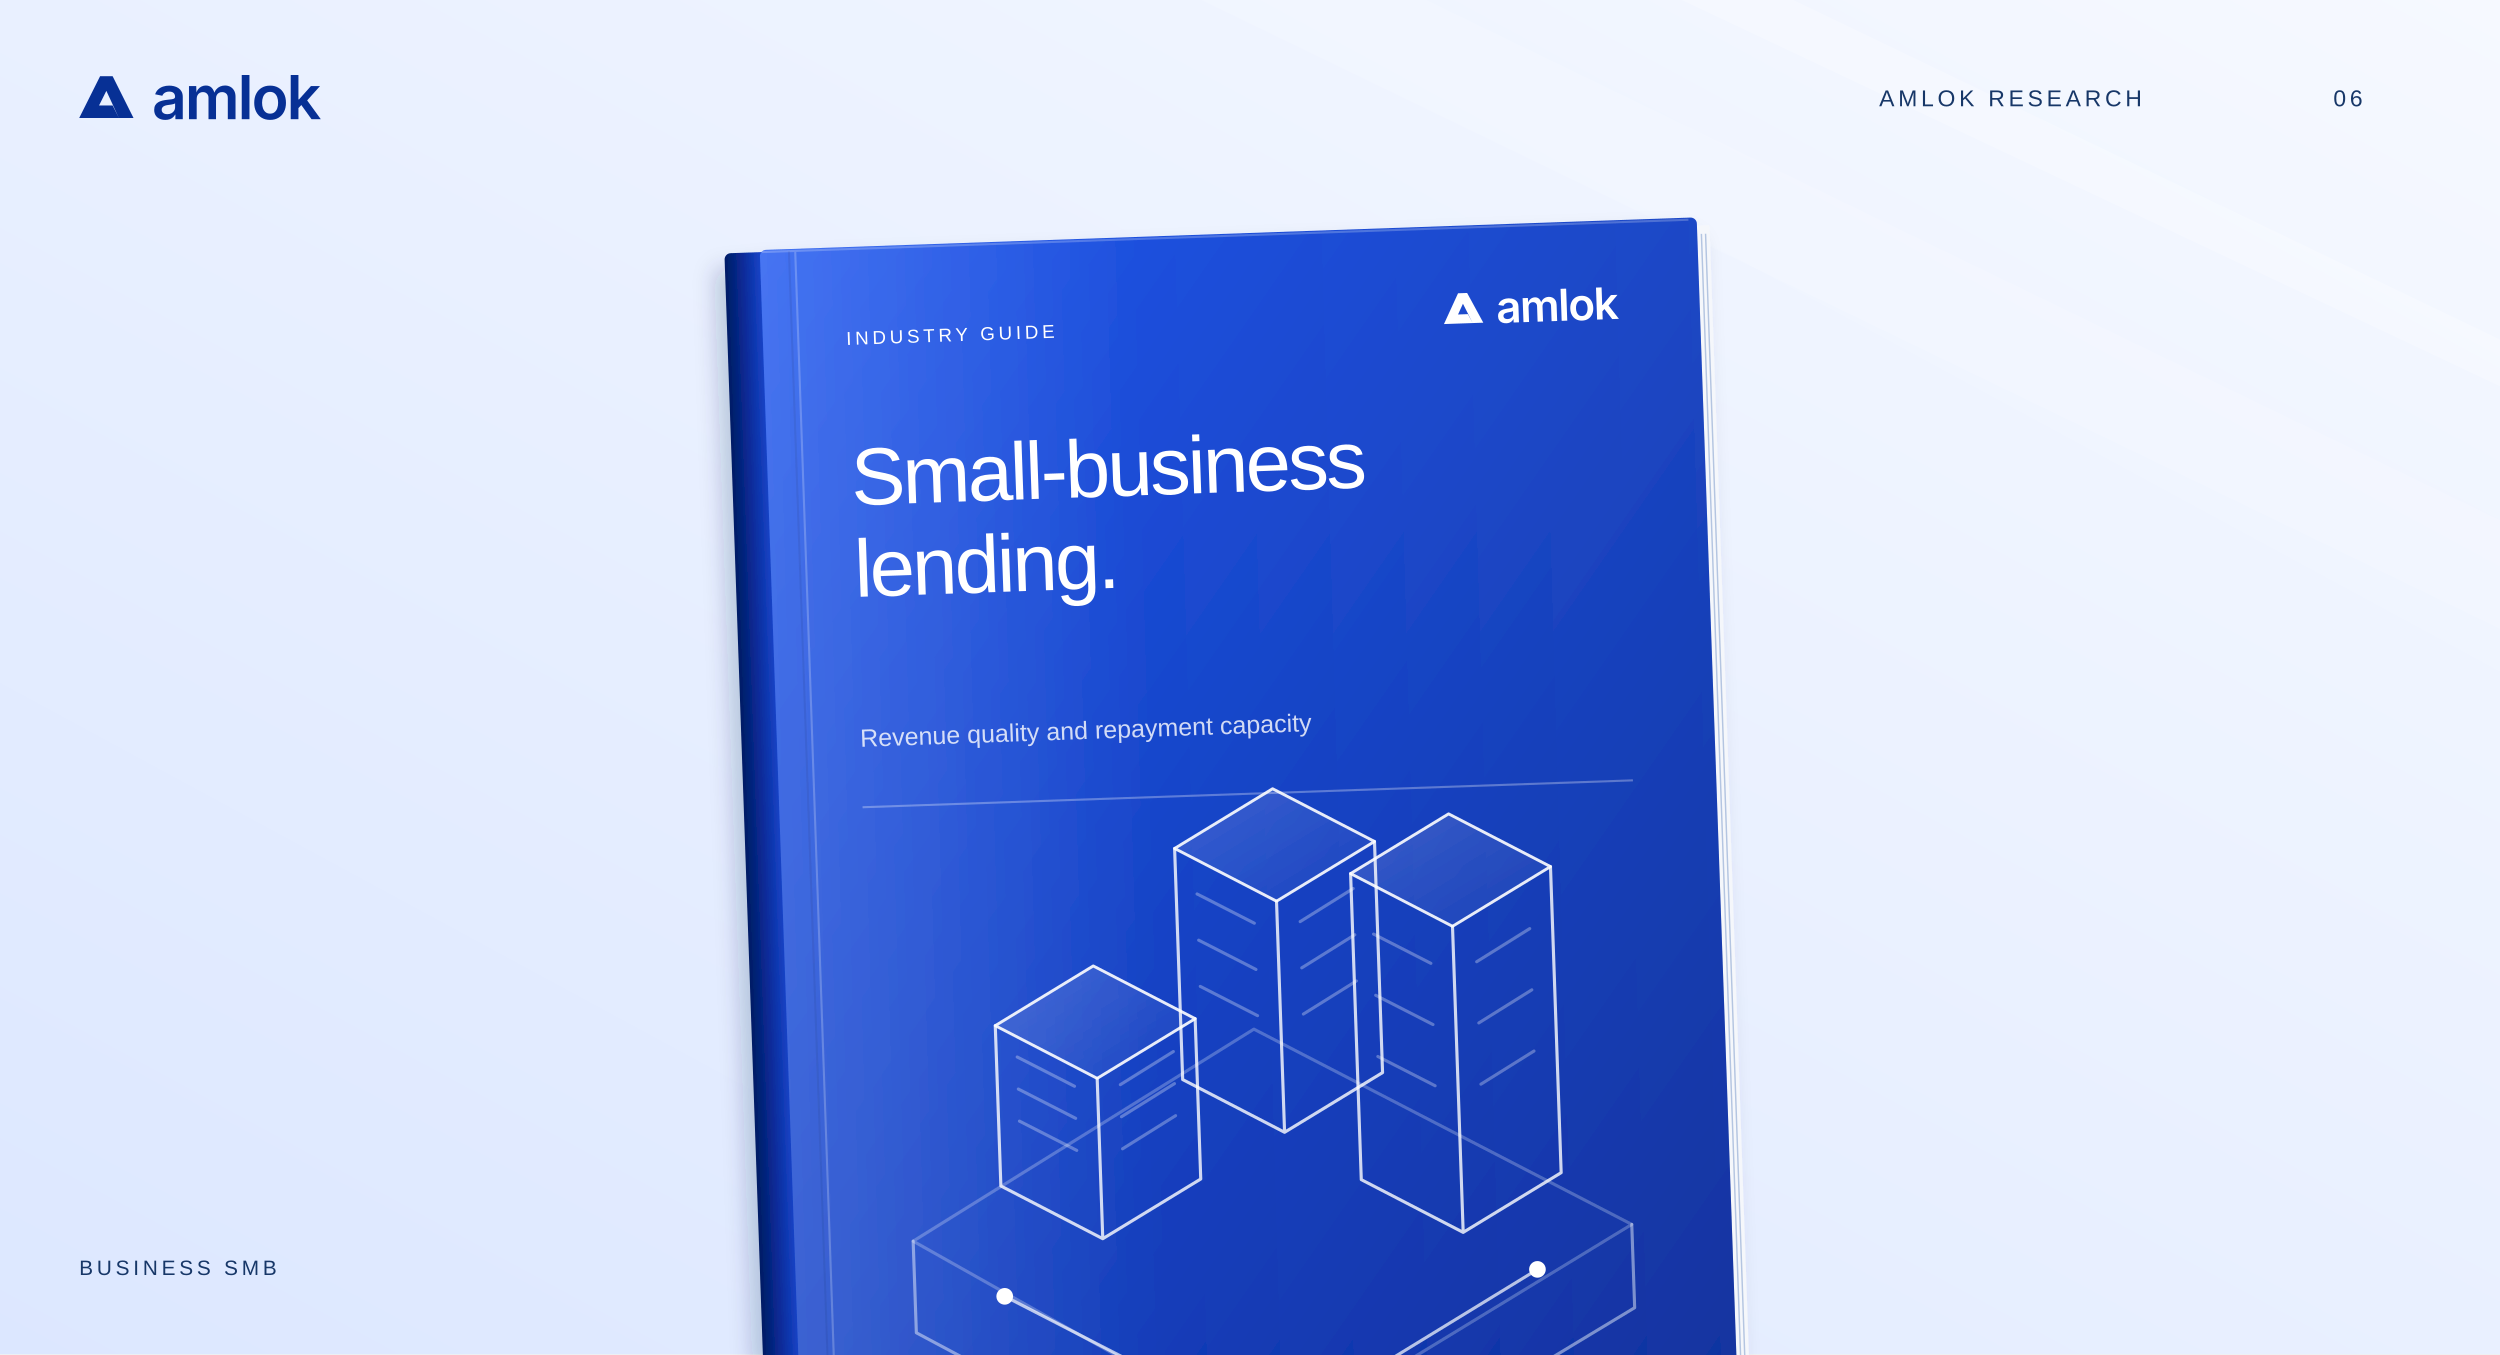
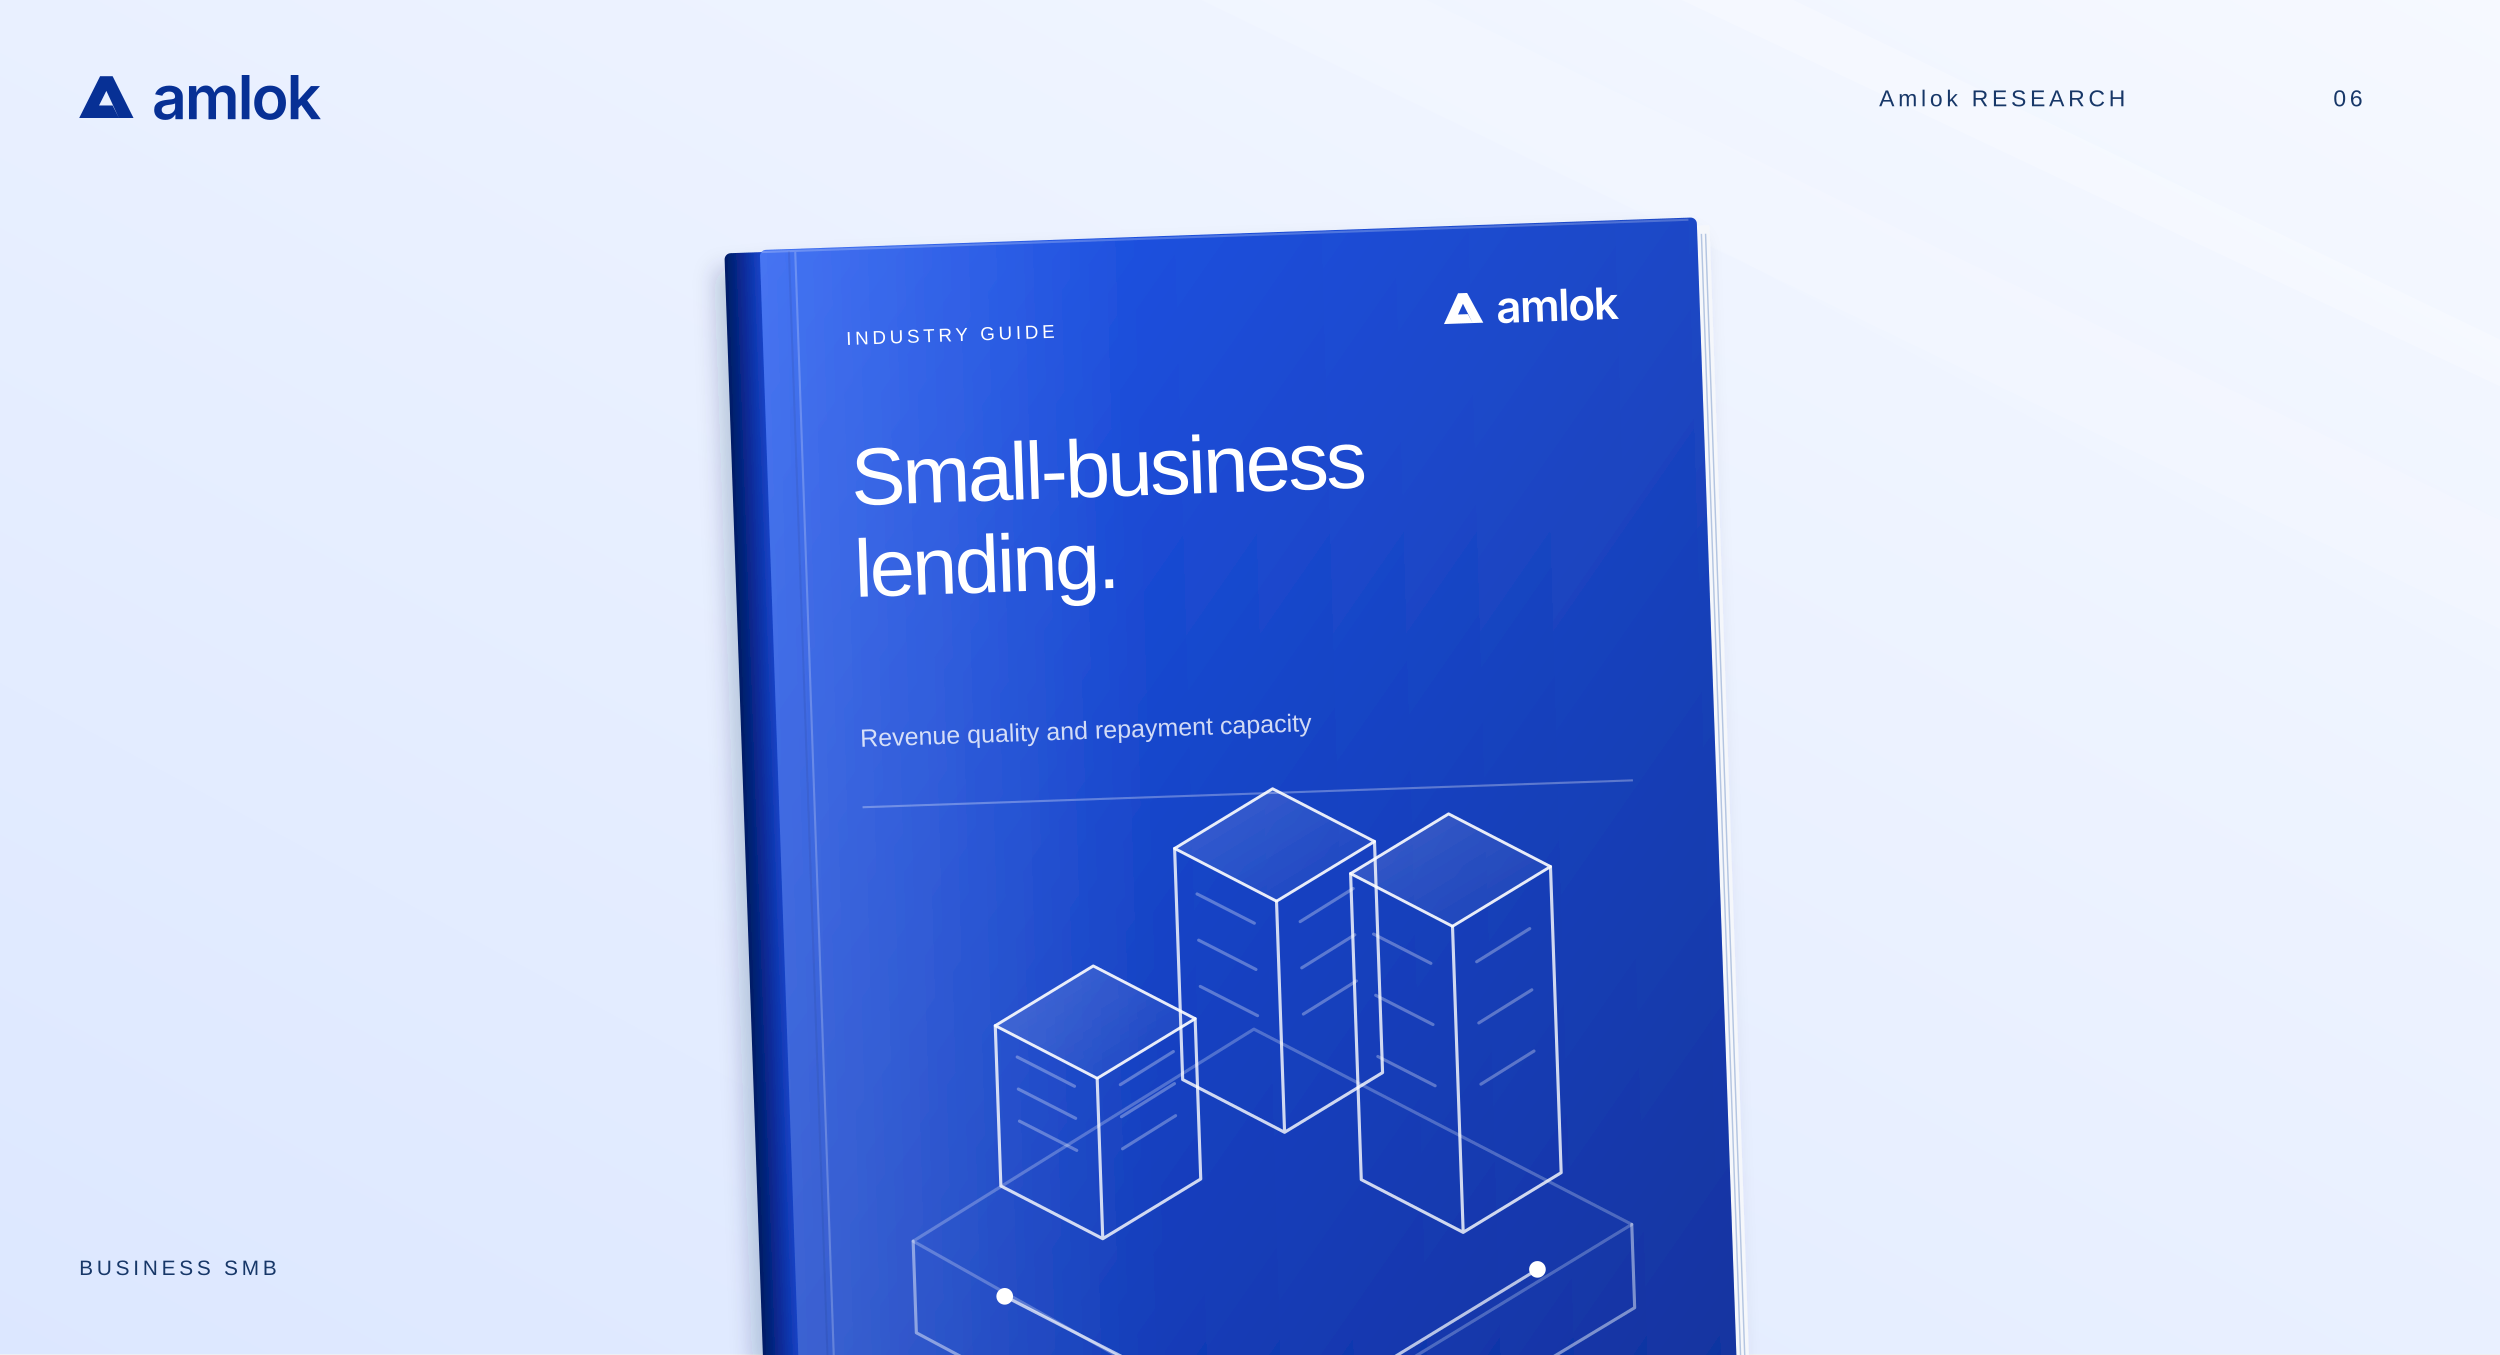
<svg xmlns="http://www.w3.org/2000/svg" width="1200" height="650" viewBox="0 0 1200 650">
  <defs>
    <linearGradient id="backdrop" x1="0" y1="1" x2="1" y2="0">
      <stop stop-color="#dce7ff" />
      <stop offset="1" stop-color="#f6f9ff" />
    </linearGradient>
    <linearGradient id="cover" x1="0" y1="0" x2="1" y2="1">
      <stop stop-color="#2259ef" />
      <stop offset="1" stop-color="#092b99" />
    </linearGradient>
    <linearGradient id="spine">
      <stop stop-color="#021d64" />
      <stop offset=".3" stop-color="#092b99" />
      <stop offset=".82" stop-color="#2259ef" />
      <stop offset="1" stop-color="#092b99" />
    </linearGradient>
    <linearGradient id="glass" x1="0" y1="0" x2="1" y2="1">
      <stop stop-color="#ffffff" stop-opacity=".16" />
      <stop offset="1" stop-color="#ffffff" stop-opacity=".02" />
    </linearGradient>
    <linearGradient id="sheen">
      <stop stop-color="#fff" stop-opacity=".16" />
      <stop offset=".4" stop-color="#fff" stop-opacity="0" />
      <stop offset="1" stop-color="#fff" stop-opacity=".03" />
    </linearGradient>
    <filter id="shadow" x="-70%" y="-30%" width="220%" height="180%">
      <feDropShadow dx="-28" dy="30" stdDeviation="25" flood-color="#031e59" flood-opacity=".26" />
      <feDropShadow dx="-5" dy="7" stdDeviation="5" flood-color="#031e59" flood-opacity=".2" />
    </filter>
  </defs>
  <rect width="1200" height="650" fill="url(#backdrop)" />
  <path d="M540-70L1250 274V326L432-70Z" fill="#fff" opacity=".14" />
  <path d="M715-70L1250 187V209L659-70Z" fill="#fff" opacity=".24" />
  <svg x="38" y="36" width="116" height="21.56" viewBox="4.125 17.449 158.973 29.553" fill="#073095">
    <path transform="translate(0 10) scale(1.375)" d="M3 26 13 6h6l10 20h-7L16 13l-3.5 7H19l3 6H3Z" />
    <path d="M60.798 47.002Q58.721 47.002 57.06 46.253Q55.398 45.503 54.438 44.034Q53.477 42.566 53.477 40.41Q53.477 38.563 54.17 37.356Q54.863 36.149 56.05 35.426Q57.238 34.703 58.724 34.332Q60.21 33.962 61.797 33.795Q63.708 33.583 64.893 33.425Q66.077 33.267 66.638 32.918Q67.198 32.568 67.198 31.83V31.727Q67.198 30.648 66.764 29.902Q66.33 29.155 65.484 28.756Q64.637 28.357 63.387 28.357Q62.12 28.357 61.19 28.747Q60.259 29.137 59.671 29.76Q59.084 30.384 58.809 31.11L54.102 30.145Q54.752 28.209 56.1 26.948Q57.448 25.688 59.318 25.065Q61.188 24.441 63.367 24.441Q64.904 24.441 66.476 24.807Q68.048 25.173 69.361 26.024Q70.674 26.876 71.475 28.325Q72.275 29.773 72.275 31.952V46.551H67.419V43.54H67.213Q66.736 44.47 65.877 45.26Q65.018 46.049 63.759 46.526Q62.499 47.002 60.798 47.002ZM62.1 43.229Q63.673 43.229 64.821 42.608Q65.968 41.987 66.597 40.956Q67.227 39.925 67.227 38.716V36.132Q66.977 36.337 66.388 36.51Q65.798 36.684 65.061 36.819Q64.323 36.954 63.615 37.051Q62.908 37.148 62.414 37.213Q61.271 37.362 60.357 37.722Q59.444 38.082 58.92 38.716Q58.397 39.35 58.397 40.354Q58.397 41.297 58.877 41.936Q59.358 42.574 60.191 42.902Q61.023 43.229 62.1 43.229Z" />
    <path d="M76.361 46.551V24.715H81.129L81.324 29.963H80.952Q81.43 28.024 82.414 26.792Q83.398 25.559 84.718 24.963Q86.038 24.366 87.48 24.366Q89.841 24.366 91.298 25.852Q92.755 27.338 93.354 30.213H92.744Q93.198 28.263 94.283 26.963Q95.367 25.662 96.863 25.014Q98.359 24.366 100.055 24.366Q102.019 24.366 103.589 25.222Q105.159 26.077 106.072 27.734Q106.986 29.391 106.986 31.824V46.551H101.909V32.604Q101.909 30.578 100.799 29.636Q99.689 28.694 98.128 28.694Q96.902 28.694 96.007 29.222Q95.111 29.749 94.63 30.679Q94.148 31.609 94.148 32.841V46.551H89.198V32.379Q89.198 30.703 88.163 29.699Q87.128 28.694 85.505 28.694Q84.397 28.694 83.467 29.209Q82.537 29.724 81.987 30.717Q81.437 31.709 81.437 33.166V46.551Z" />
    <path d="M116.153 17.449V46.551H111.077V17.449Z" />
    <path d="M129.723 46.991Q126.543 46.991 124.198 45.582Q121.852 44.172 120.571 41.636Q119.289 39.101 119.289 35.741Q119.289 32.345 120.571 29.803Q121.852 27.261 124.198 25.851Q126.543 24.441 129.723 24.441Q132.915 24.441 135.259 25.851Q137.604 27.261 138.886 29.803Q140.167 32.345 140.167 35.741Q140.167 39.101 138.886 41.636Q137.604 44.172 135.259 45.582Q132.915 46.991 129.723 46.991ZM129.723 42.87Q131.501 42.87 132.677 41.913Q133.853 40.955 134.431 39.335Q135.009 37.714 135.009 35.727Q135.009 33.721 134.431 32.098Q133.853 30.476 132.677 29.519Q131.501 28.563 129.723 28.563Q127.95 28.563 126.783 29.519Q125.616 30.476 125.037 32.092Q124.459 33.709 124.459 35.727Q124.459 37.714 125.037 39.335Q125.616 40.955 126.783 41.913Q127.95 42.87 129.723 42.87Z" />
    <path d="M147.944 39.669V33.521H148.751L156.624 24.715H162.59L152.935 35.473H151.884ZM143.301 46.551V17.449H148.377V46.551ZM156.99 46.551 149.84 36.605 153.282 33.007 163.098 46.551Z" />
  </svg>
  <g fill="#173768" font-family="Arial, sans-serif" font-size="11" letter-spacing="1.8">
-     <text x="902" y="51">AMLOK RESEARCH</text>
+     <text x="902" y="51">Amlok RESEARCH</text>
    <text x="1120" y="51">06</text>
    <text x="38" y="612" font-size="10">BUSINESS SMB</text>
  </g>
  <g filter="url(#shadow)">
    <g transform="translate(375 112) rotate(-2 225 300)">
      <rect x="-17" y="1" width="30" height="600" rx="3" fill="url(#spine)" />
      <path d="M450 4H456V594H450Z" fill="#f5f7fb" />
      <path d="M452 8V591M454 8V591" stroke="#b4c5e1" stroke-width=".7" />
      <rect width="450" height="600" rx="3" fill="url(#cover)" />
      <path d="M14 1V600" stroke="#001d6b" stroke-opacity=".16" />
      <path d="M17 1V600M1 1H446" stroke="#fff" stroke-opacity=".22" />
      <rect width="450" height="600" rx="3" fill="url(#sheen)" />
      <g fill="#ffffff" font-family="Arial, sans-serif">
        <text x="40" y="47" font-size="9" letter-spacing="1.8">INDUSTRY GUIDE</text>
        <svg x="327" y="32" width="84" height="15.62" viewBox="4.125 17.449 158.973 29.553" fill="#ffffff">
          <path transform="translate(0 10) scale(1.375)" d="M3 26 13 6h6l10 20h-7L16 13l-3.5 7H19l3 6H3Z" />
          <path d="M60.798 47.002Q58.721 47.002 57.06 46.253Q55.398 45.503 54.438 44.034Q53.477 42.566 53.477 40.41Q53.477 38.563 54.17 37.356Q54.863 36.149 56.05 35.426Q57.238 34.703 58.724 34.332Q60.21 33.962 61.797 33.795Q63.708 33.583 64.893 33.425Q66.077 33.267 66.638 32.918Q67.198 32.568 67.198 31.83V31.727Q67.198 30.648 66.764 29.902Q66.33 29.155 65.484 28.756Q64.637 28.357 63.387 28.357Q62.12 28.357 61.19 28.747Q60.259 29.137 59.671 29.76Q59.084 30.384 58.809 31.11L54.102 30.145Q54.752 28.209 56.1 26.948Q57.448 25.688 59.318 25.065Q61.188 24.441 63.367 24.441Q64.904 24.441 66.476 24.807Q68.048 25.173 69.361 26.024Q70.674 26.876 71.475 28.325Q72.275 29.773 72.275 31.952V46.551H67.419V43.54H67.213Q66.736 44.47 65.877 45.26Q65.018 46.049 63.759 46.526Q62.499 47.002 60.798 47.002ZM62.1 43.229Q63.673 43.229 64.821 42.608Q65.968 41.987 66.597 40.956Q67.227 39.925 67.227 38.716V36.132Q66.977 36.337 66.388 36.51Q65.798 36.684 65.061 36.819Q64.323 36.954 63.615 37.051Q62.908 37.148 62.414 37.213Q61.271 37.362 60.357 37.722Q59.444 38.082 58.92 38.716Q58.397 39.35 58.397 40.354Q58.397 41.297 58.877 41.936Q59.358 42.574 60.191 42.902Q61.023 43.229 62.1 43.229Z" />
          <path d="M76.361 46.551V24.715H81.129L81.324 29.963H80.952Q81.43 28.024 82.414 26.792Q83.398 25.559 84.718 24.963Q86.038 24.366 87.48 24.366Q89.841 24.366 91.298 25.852Q92.755 27.338 93.354 30.213H92.744Q93.198 28.263 94.283 26.963Q95.367 25.662 96.863 25.014Q98.359 24.366 100.055 24.366Q102.019 24.366 103.589 25.222Q105.159 26.077 106.072 27.734Q106.986 29.391 106.986 31.824V46.551H101.909V32.604Q101.909 30.578 100.799 29.636Q99.689 28.694 98.128 28.694Q96.902 28.694 96.007 29.222Q95.111 29.749 94.63 30.679Q94.148 31.609 94.148 32.841V46.551H89.198V32.379Q89.198 30.703 88.163 29.699Q87.128 28.694 85.505 28.694Q84.397 28.694 83.467 29.209Q82.537 29.724 81.987 30.717Q81.437 31.709 81.437 33.166V46.551Z" />
          <path d="M116.153 17.449V46.551H111.077V17.449Z" />
          <path d="M129.723 46.991Q126.543 46.991 124.198 45.582Q121.852 44.172 120.571 41.636Q119.289 39.101 119.289 35.741Q119.289 32.345 120.571 29.803Q121.852 27.261 124.198 25.851Q126.543 24.441 129.723 24.441Q132.915 24.441 135.259 25.851Q137.604 27.261 138.886 29.803Q140.167 32.345 140.167 35.741Q140.167 39.101 138.886 41.636Q137.604 44.172 135.259 45.582Q132.915 46.991 129.723 46.991ZM129.723 42.87Q131.501 42.87 132.677 41.913Q133.853 40.955 134.431 39.335Q135.009 37.714 135.009 35.727Q135.009 33.721 134.431 32.098Q133.853 30.476 132.677 29.519Q131.501 28.563 129.723 28.563Q127.95 28.563 126.783 29.519Q125.616 30.476 125.037 32.092Q124.459 33.709 124.459 35.727Q124.459 37.714 125.037 39.335Q125.616 40.955 126.783 41.913Q127.95 42.87 129.723 42.87Z" />
          <path d="M147.944 39.669V33.521H148.751L156.624 24.715H162.59L152.935 35.473H151.884ZM143.301 46.551V17.449H148.377V46.551ZM156.99 46.551 149.84 36.605 153.282 33.007 163.098 46.551Z" />
        </svg>
        <text font-size="39" font-weight="500" letter-spacing="-1.3">
          <tspan x="40" y="124">Small-business</tspan>
          <tspan x="40" y="168">lending.</tspan>
        </text>
        <text x="40" y="240" font-size="12" opacity=".8">Revenue quality and repayment capacity</text>
        <path d="M40 269H410" stroke="#ffffff" stroke-opacity=".3" />
      </g>
      <g color="#ffffff" font-family="Arial, sans-serif">
        <path d="M57 478L224 382 402 482 226 581Z" fill="none" stroke="currentColor" stroke-width="1.5" opacity="0.25" stroke-linecap="round" stroke-linejoin="round" />
        <path d="M100 376L148 349 196 376 148 403Z" fill="url(#glass)" stroke="currentColor" stroke-width="1.4" opacity="0.9" stroke-linecap="round" stroke-linejoin="round" />
        <path d="M100 376V453L148 480 196 453V376M148 403V480" fill="none" stroke="currentColor" stroke-width="1.5" opacity="0.8" stroke-linecap="round" stroke-linejoin="round" />
        <path d="M110 391.4L137 406.4M159 406.4L185 391.4" fill="none" stroke="currentColor" stroke-width="1.5" opacity="0.3" stroke-linecap="round" stroke-linejoin="round" />
        <path d="M110 406.8L137 421.8M159 421.8L185 406.8" fill="none" stroke="currentColor" stroke-width="1.5" opacity="0.3" stroke-linecap="round" stroke-linejoin="round" />
        <path d="M110 422.2L137 437.2M159 437.2L185 422.2" fill="none" stroke="currentColor" stroke-width="1.5" opacity="0.3" stroke-linecap="round" stroke-linejoin="round" />
        <path d="M189 294L237 267 285 294 237 321Z" fill="url(#glass)" stroke="currentColor" stroke-width="1.4" opacity="0.9" stroke-linecap="round" stroke-linejoin="round" />
        <path d="M189 294V405L237 432 285 405V294M237 321V432" fill="none" stroke="currentColor" stroke-width="1.5" opacity="0.8" stroke-linecap="round" stroke-linejoin="round" />
        <path d="M199 316.2L226 331.2M248 331.2L274 316.2" fill="none" stroke="currentColor" stroke-width="1.5" opacity="0.3" stroke-linecap="round" stroke-linejoin="round" />
        <path d="M199 338.4L226 353.4M248 353.4L274 338.4" fill="none" stroke="currentColor" stroke-width="1.5" opacity="0.3" stroke-linecap="round" stroke-linejoin="round" />
        <path d="M199 360.6L226 375.6M248 375.6L274 360.6" fill="none" stroke="currentColor" stroke-width="1.5" opacity="0.3" stroke-linecap="round" stroke-linejoin="round" />
        <path d="M273 309L321 282 369 309 321 336Z" fill="url(#glass)" stroke="currentColor" stroke-width="1.4" opacity="0.9" stroke-linecap="round" stroke-linejoin="round" />
        <path d="M273 309V456L321 483 369 456V309M321 336V483" fill="none" stroke="currentColor" stroke-width="1.5" opacity="0.8" stroke-linecap="round" stroke-linejoin="round" />
        <path d="M283 338.4L310 353.4M332 353.4L358 338.4" fill="none" stroke="currentColor" stroke-width="1.5" opacity="0.3" stroke-linecap="round" stroke-linejoin="round" />
        <path d="M283 367.8L310 382.8M332 382.8L358 367.8" fill="none" stroke="currentColor" stroke-width="1.5" opacity="0.3" stroke-linecap="round" stroke-linejoin="round" />
        <path d="M283 397.2L310 412.2M332 412.2L358 397.2" fill="none" stroke="currentColor" stroke-width="1.5" opacity="0.3" stroke-linecap="round" stroke-linejoin="round" />
        <path d="M57 478V522L226 620 402 522V482" fill="none" stroke="currentColor" stroke-width="1.5" opacity="0.45" stroke-linecap="round" stroke-linejoin="round" />
        <path d="M100 506L225 576 356 502" fill="none" stroke="currentColor" stroke-width="1.5" opacity="0.7" stroke-linecap="round" stroke-linejoin="round" />
        <circle cx="225" cy="576" r="7" fill="currentColor" opacity="1" />
        <circle cx="100" cy="506" r="4" fill="currentColor" opacity="1" />
        <circle cx="356" cy="502" r="4" fill="currentColor" opacity="1" />
      </g>
    </g>
  </g>
</svg>
